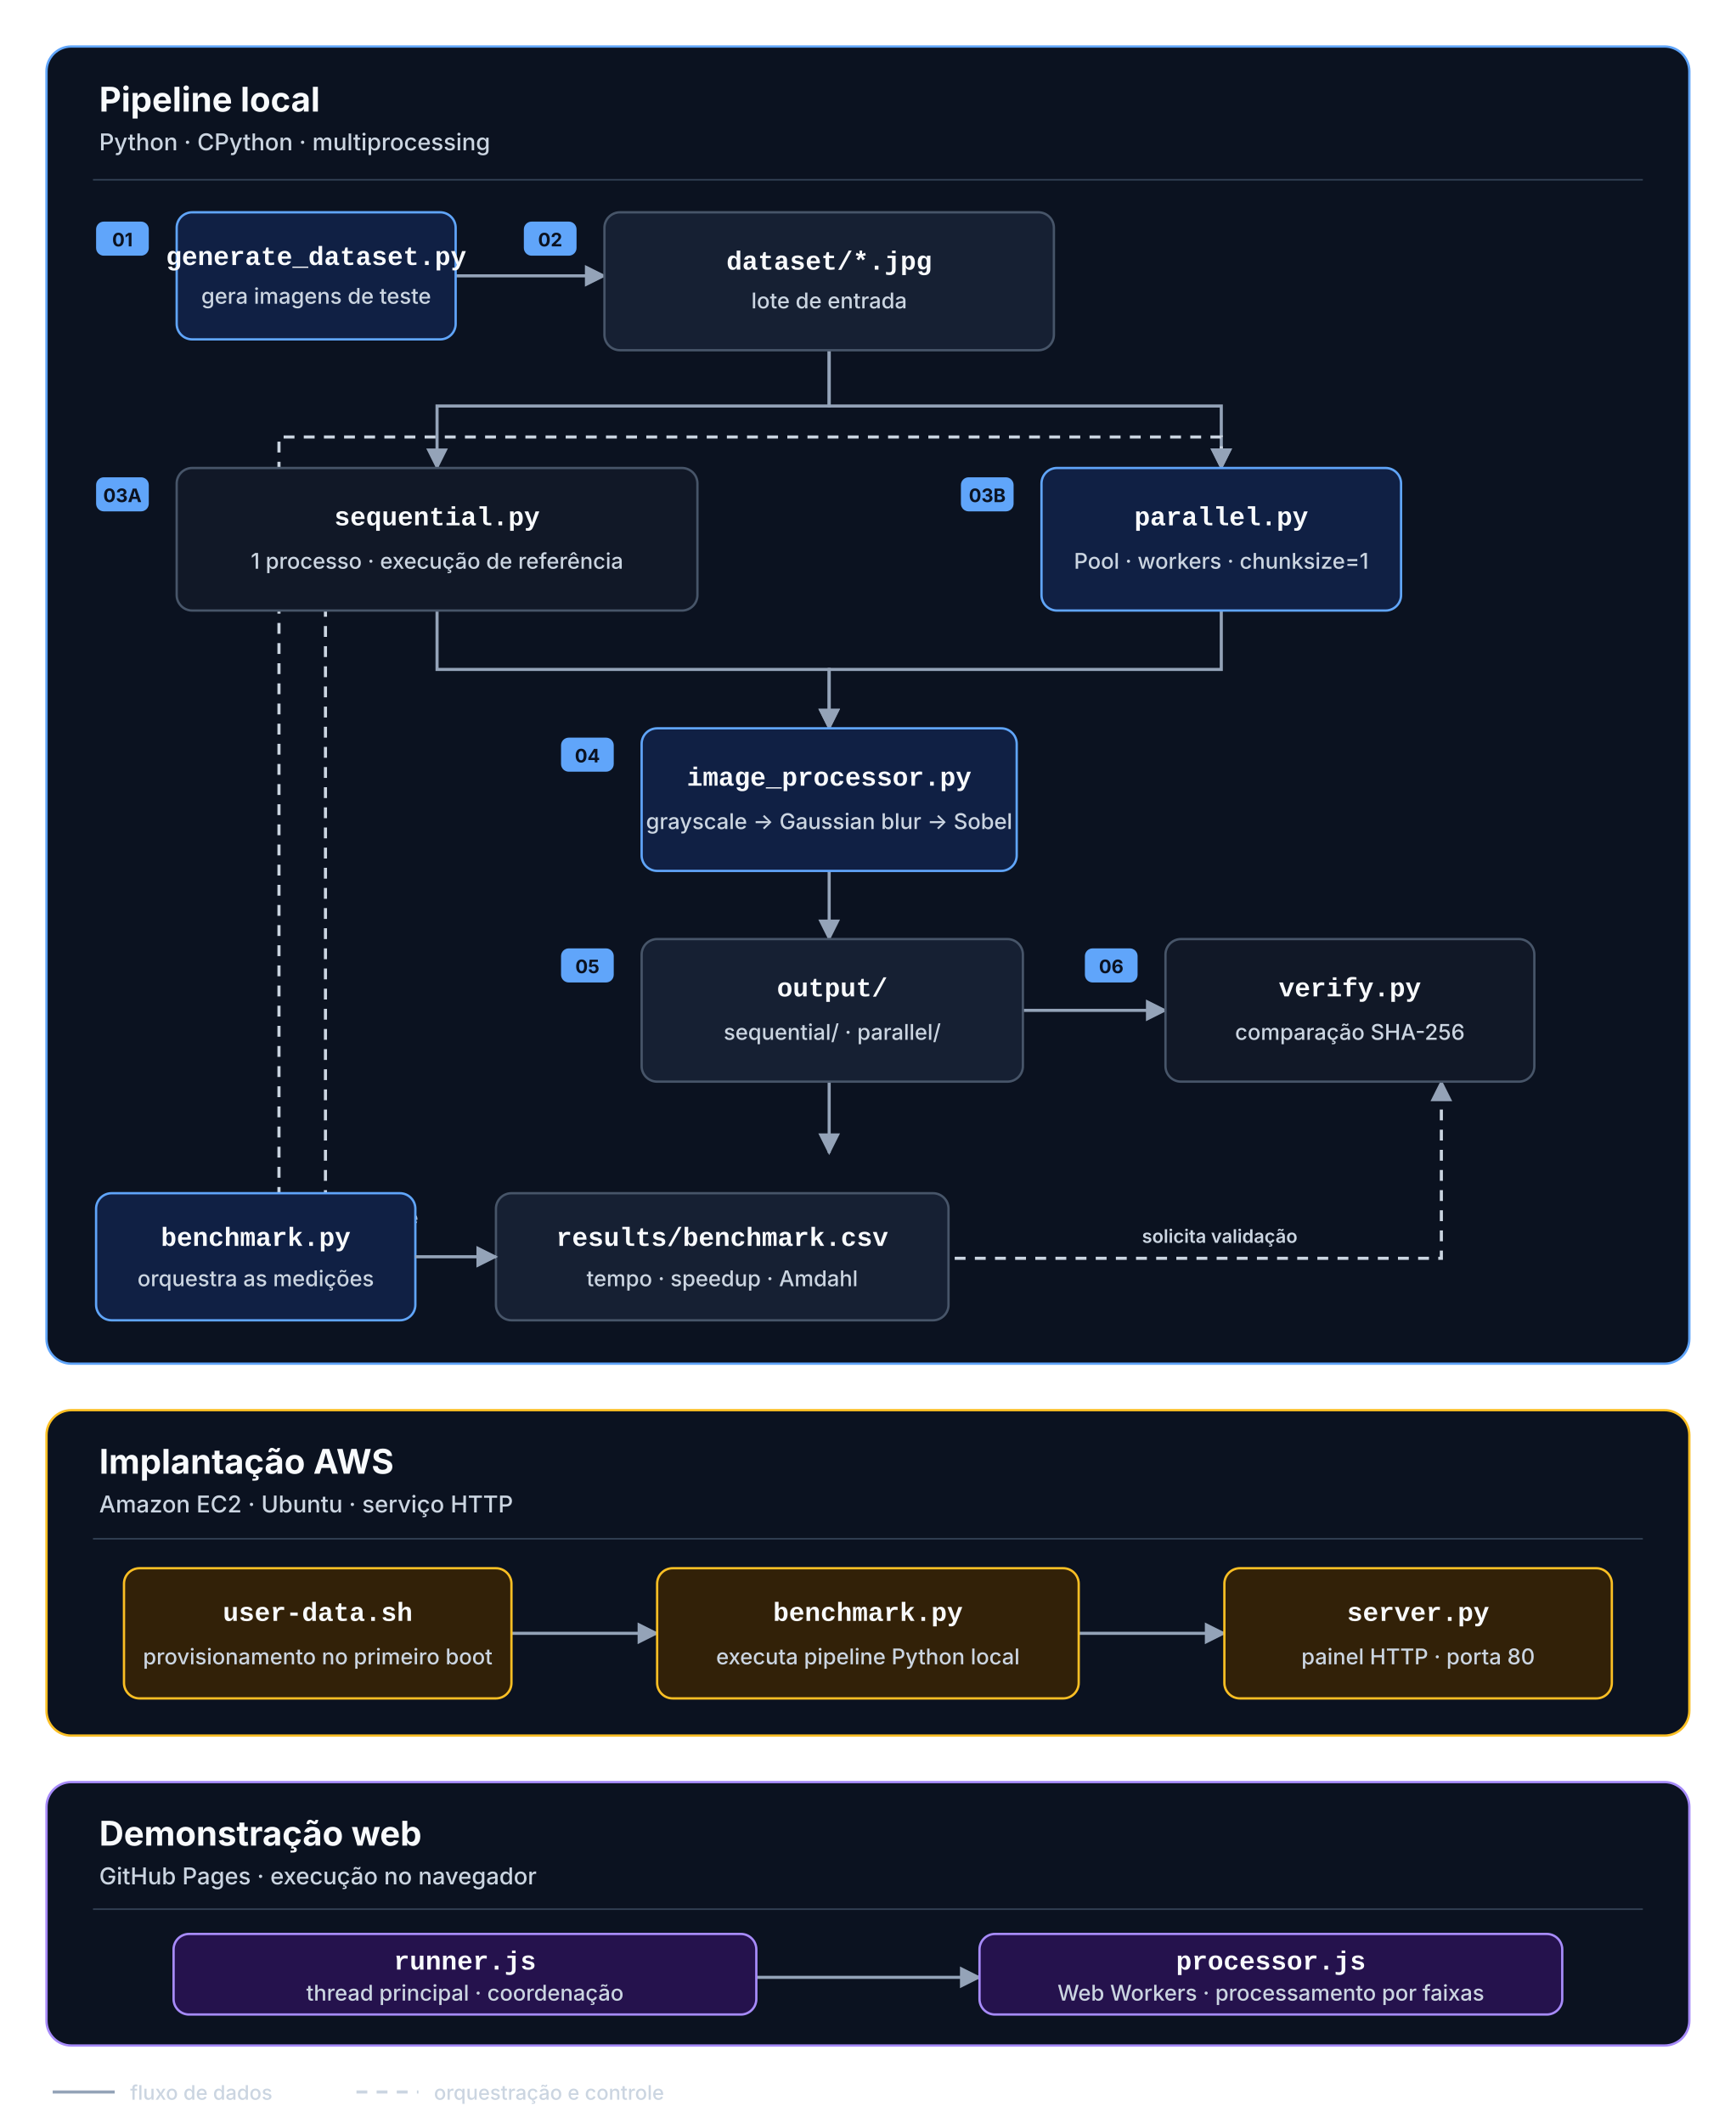
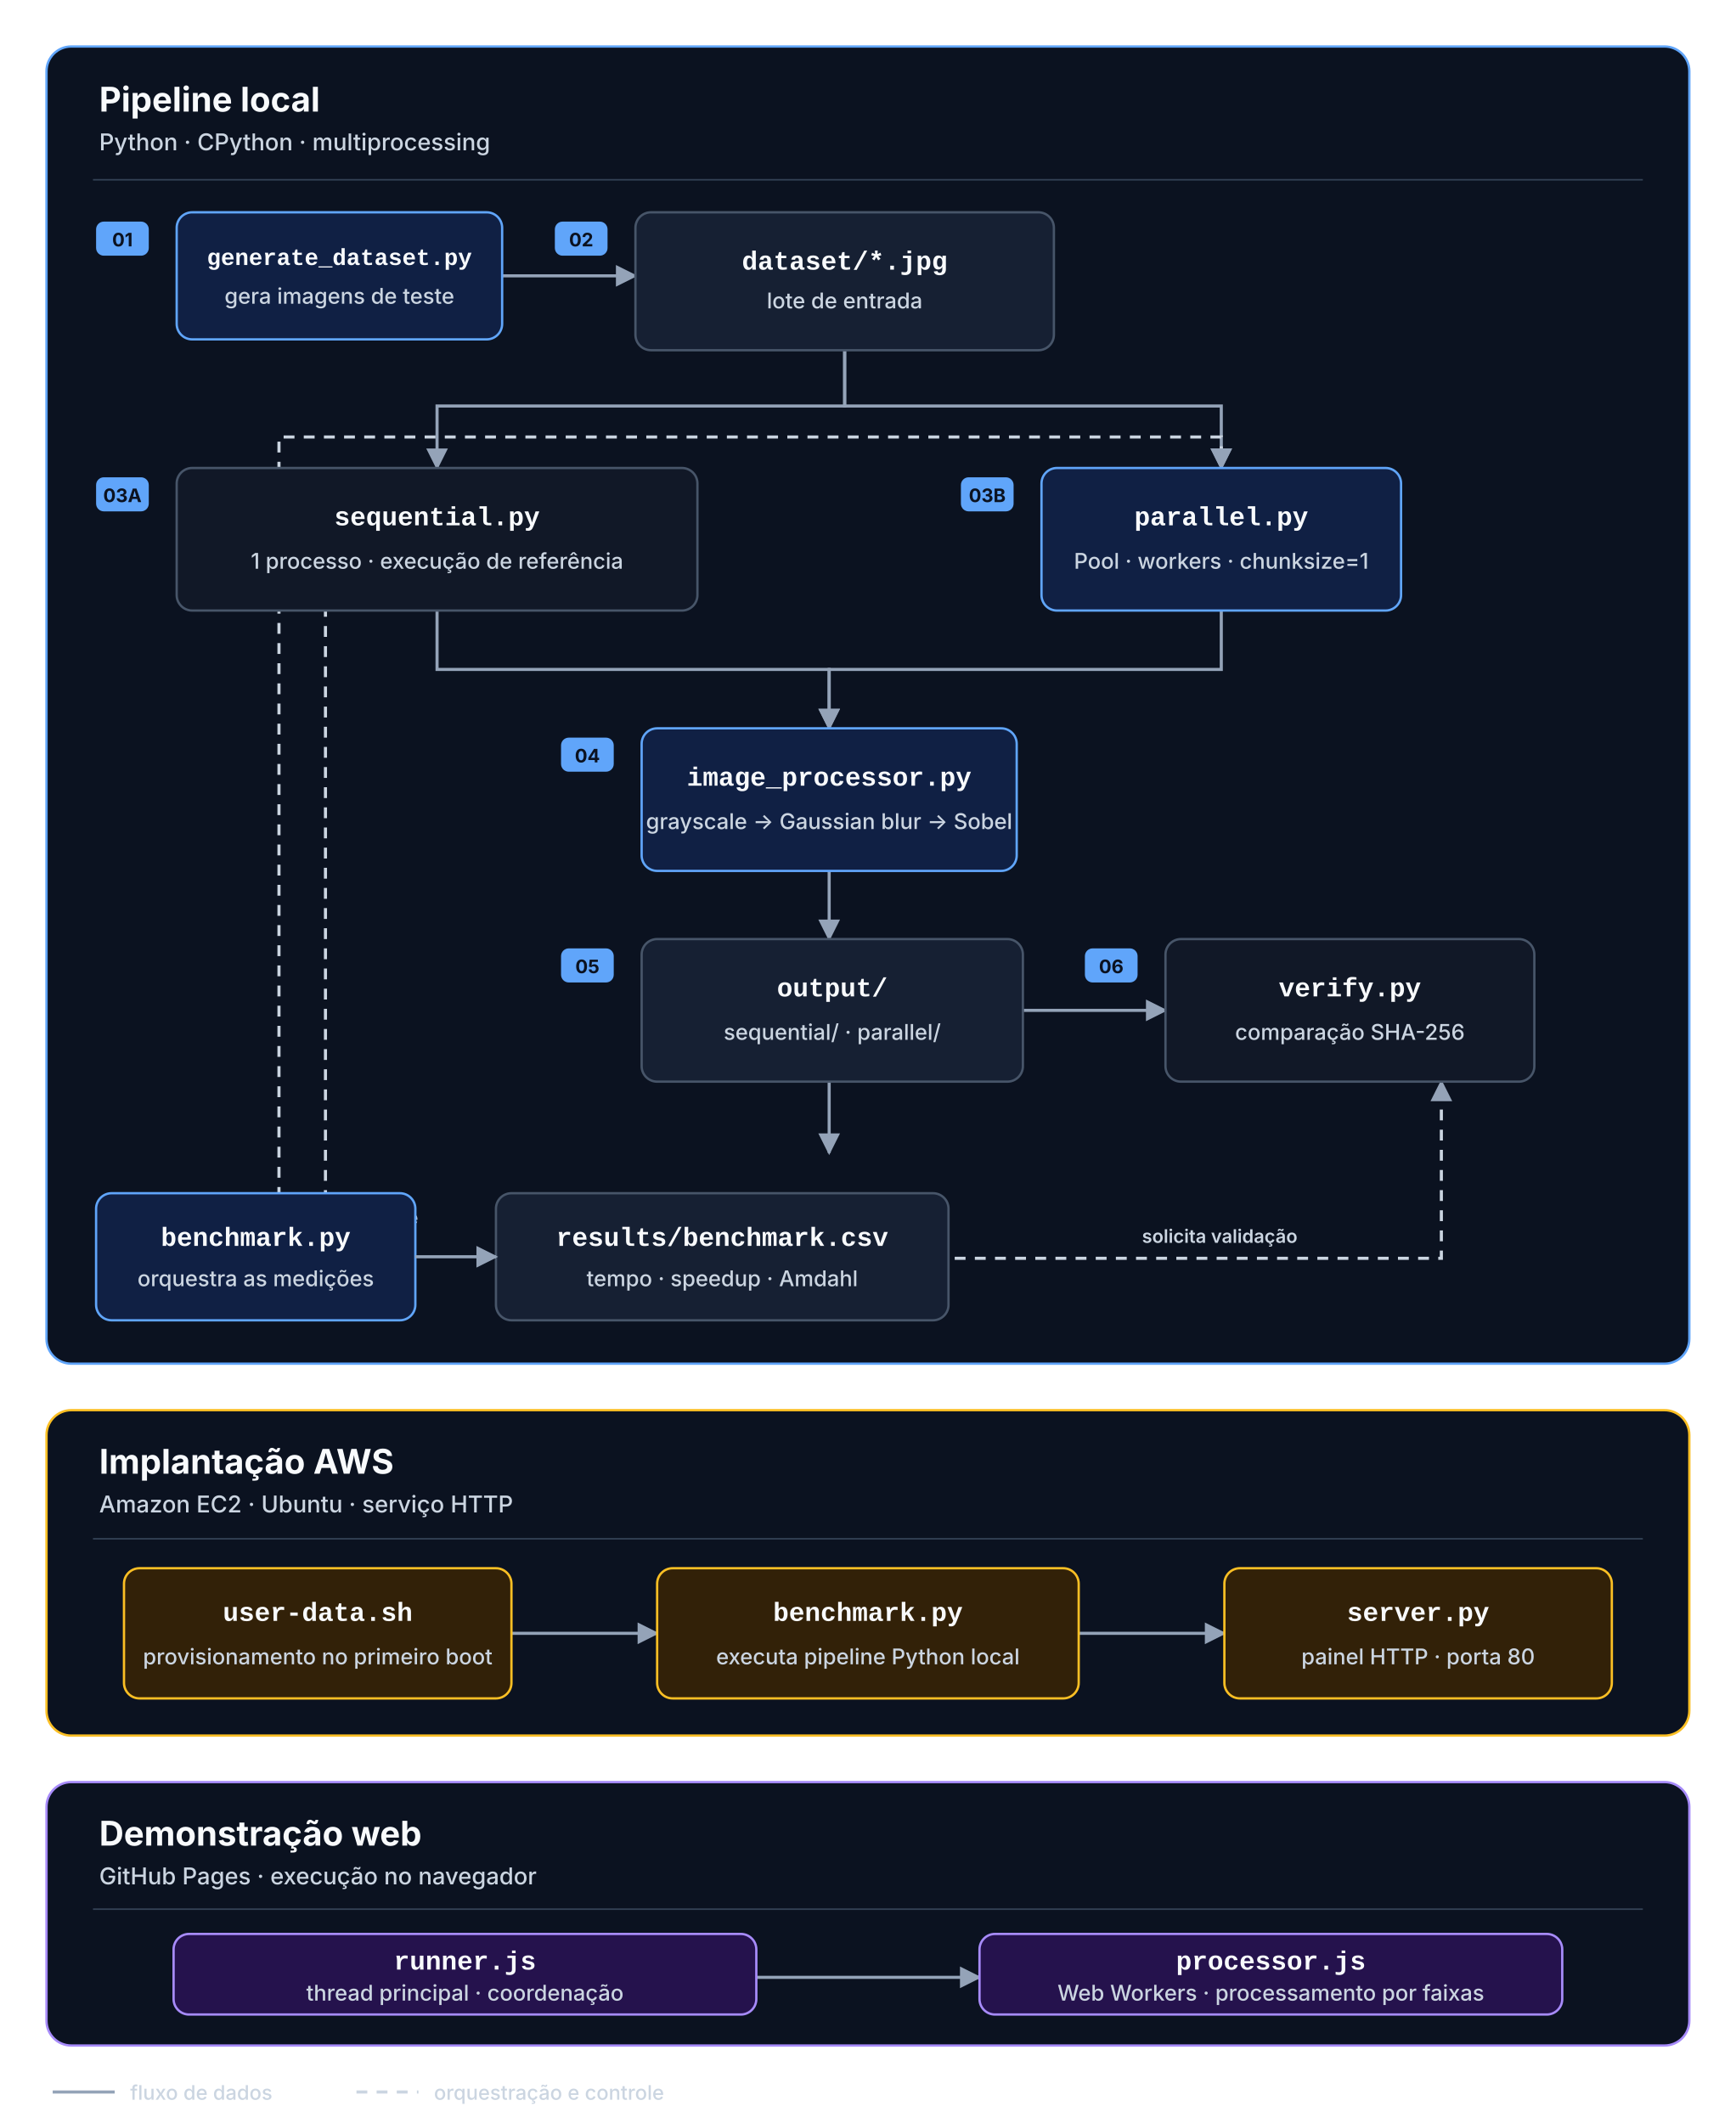
<svg xmlns="http://www.w3.org/2000/svg" width="1120" height="1370" viewBox="0 0 1120 1370" role="img" aria-labelledby="title desc">
  <defs>
    <marker id="arrow" viewBox="0 0 10 10" refX="9" refY="5" markerWidth="7" markerHeight="7" orient="auto">
      <path d="M0 0L10 5L0 10Z" fill="#94a3b8" />
    </marker>
    <style>
      .zone{fill:#0b1220;stroke:#334155;stroke-width:1.5}
      .zone-local{stroke:#60a5fa}.zone-aws{stroke:#fbbf24}.zone-web{stroke:#a78bfa}
      .header-line{stroke:#334155;stroke-width:1}
      .node{fill:#111827;stroke:#475569;stroke-width:1.5}
      .node-blue{fill:#102044;stroke:#60a5fa}.node-amber{fill:#322108;stroke:#fbbf24}.node-violet{fill:#25124d;stroke:#a78bfa}
      .store{fill:#162033;stroke:#475569;stroke-width:1.5}
      .edge{fill:none;stroke:#94a3b8;stroke-width:2;marker-end:url(#arrow)}
      .control{fill:none;stroke:#cbd5e1;stroke-width:2;stroke-dasharray:7 6;marker-end:url(#arrow)}
      .zone-title{font:700 22px Inter,Segoe UI,Arial,sans-serif;fill:#f8fafc}
      .zone-meta{font:500 15px Inter,Segoe UI,Arial,sans-serif;fill:#cbd5e1}
      .code{font:700 17px "SFMono-Regular",Consolas,"Liberation Mono",monospace;fill:#f8fafc;text-anchor:middle}
      .detail{font:500 14px Inter,Segoe UI,Arial,sans-serif;fill:#cbd5e1;text-anchor:middle}
      .tag{font:700 12px Inter,Segoe UI,Arial,sans-serif;fill:#0b1220;text-anchor:middle}
      .edge-label{font:600 12px Inter,Segoe UI,Arial,sans-serif;fill:#cbd5e1;text-anchor:middle}
      .legend{font:500 13px Inter,Segoe UI,Arial,sans-serif;fill:#cbd5e1}
    </style>
  </defs>
  <rect class="zone zone-local" x="30" y="30" width="1060" height="850" rx="16" />
  <text class="zone-title" x="64" y="72">Pipeline local</text>
  <text class="zone-meta" x="64" y="97">Python · CPython · multiprocessing</text>
  <line class="header-line" x1="60" y1="116" x2="1060" y2="116" />
-   <path class="edge" d="M294 178H390" />
-   <path class="edge" d="M535 226V262H282V302" />
-   <path class="edge" d="M535 226V262H788V302" />
+   <path class="edge" d="M324 178H410" />
+   <path class="edge" d="M545 226V262H282V302" />
+   <path class="edge" d="M545 226V262H788V302" />
  <path class="edge" d="M282 394V432H535V470" />
  <path class="edge" d="M788 394V432H535V470" />
  <path class="edge" d="M535 562V606" />
  <path class="edge" d="M660 652H752" />
  <path class="edge" d="M535 698V744" />
  <path class="control" d="M268 808H210V348H162" />
  <path class="control" d="M268 828H180V282H788V302" />
  <path class="control" d="M512 812H930V698" />
  <text class="edge-label" x="224" y="790">executa e mede</text>
  <text class="edge-label" x="787" y="802">solicita validação</text>
  <rect x="62" y="143" width="34" height="22" rx="5" fill="#60a5fa" />
  <text class="tag" x="79" y="159">01</text>
-   <rect class="node node-blue" x="114" y="137" width="180" height="82" rx="10" />
-   <text class="code" x="204" y="171">generate_dataset.py</text>
-   <text class="detail" x="204" y="196">gera imagens de teste</text>
-   <rect x="338" y="143" width="34" height="22" rx="5" fill="#60a5fa" />
-   <text class="tag" x="355" y="159">02</text>
-   <rect class="store" x="390" y="137" width="290" height="89" rx="10" />
-   <text class="code" x="535" y="174">dataset/*.jpg</text>
-   <text class="detail" x="535" y="199">lote de entrada</text>
+   <rect class="node node-blue" x="114" y="137" width="210" height="82" rx="10" />
+   <text class="code" x="219" y="171" style="font-size:15px">generate_dataset.py</text>
+   <text class="detail" x="219" y="196">gera imagens de teste</text>
+   <rect x="358" y="143" width="34" height="22" rx="5" fill="#60a5fa" />
+   <text class="tag" x="375" y="159">02</text>
+   <rect class="store" x="410" y="137" width="270" height="89" rx="10" />
+   <text class="code" x="545" y="174">dataset/*.jpg</text>
+   <text class="detail" x="545" y="199">lote de entrada</text>
  <rect x="62" y="308" width="34" height="22" rx="5" fill="#60a5fa" />
  <text class="tag" x="79" y="324">03A</text>
  <rect class="node" x="114" y="302" width="336" height="92" rx="10" />
  <text class="code" x="282" y="339">sequential.py</text>
  <text class="detail" x="282" y="367">1 processo · execução de referência</text>
  <rect x="620" y="308" width="34" height="22" rx="5" fill="#60a5fa" />
  <text class="tag" x="637" y="324">03B</text>
  <rect class="node node-blue" x="672" y="302" width="232" height="92" rx="10" />
  <text class="code" x="788" y="339">parallel.py</text>
  <text class="detail" x="788" y="367">Pool · workers · chunksize=1</text>
  <rect x="362" y="476" width="34" height="22" rx="5" fill="#60a5fa" />
  <text class="tag" x="379" y="492">04</text>
  <rect class="node node-blue" x="414" y="470" width="242" height="92" rx="10" />
  <text class="code" x="535" y="507">image_processor.py</text>
  <text class="detail" x="535" y="535">grayscale → Gaussian blur → Sobel</text>
  <rect x="362" y="612" width="34" height="22" rx="5" fill="#60a5fa" />
  <text class="tag" x="379" y="628">05</text>
  <rect class="store" x="414" y="606" width="246" height="92" rx="10" />
  <text class="code" x="537" y="643">output/</text>
  <text class="detail" x="537" y="671">sequential/ · parallel/</text>
  <rect x="700" y="612" width="34" height="22" rx="5" fill="#60a5fa" />
  <text class="tag" x="717" y="628">06</text>
  <rect class="node" x="752" y="606" width="238" height="92" rx="10" />
  <text class="code" x="871" y="643">verify.py</text>
  <text class="detail" x="871" y="671">comparação SHA-256</text>
  <rect class="node node-blue" x="62" y="770" width="206" height="82" rx="10" />
  <text class="code" x="165" y="804">benchmark.py</text>
  <text class="detail" x="165" y="830">orquestra as medições</text>
  <rect class="store" x="320" y="770" width="292" height="82" rx="10" />
  <text class="code" x="466" y="804">results/benchmark.csv</text>
  <text class="detail" x="466" y="830">tempo · speedup · Amdahl</text>
  <path class="edge" d="M268 811H320" />
  <rect class="zone zone-aws" x="30" y="910" width="1060" height="210" rx="16" />
  <text class="zone-title" x="64" y="951">Implantação AWS</text>
  <text class="zone-meta" x="64" y="976">Amazon EC2 · Ubuntu · serviço HTTP</text>
  <line class="header-line" x1="60" y1="993" x2="1060" y2="993" />
  <path class="edge" d="M330 1054H424" />
  <path class="edge" d="M696 1054H790" />
  <rect class="node node-amber" x="80" y="1012" width="250" height="84" rx="10" />
  <text class="code" x="205" y="1046">user-data.sh</text>
  <text class="detail" x="205" y="1074">provisionamento no primeiro boot</text>
  <rect class="node node-amber" x="424" y="1012" width="272" height="84" rx="10" />
  <text class="code" x="560" y="1046">benchmark.py</text>
  <text class="detail" x="560" y="1074">executa pipeline Python local</text>
  <rect class="node node-amber" x="790" y="1012" width="250" height="84" rx="10" />
  <text class="code" x="915" y="1046">server.py</text>
  <text class="detail" x="915" y="1074">painel HTTP · porta 80</text>
  <rect class="zone zone-web" x="30" y="1150" width="1060" height="170" rx="16" />
  <text class="zone-title" x="64" y="1191">Demonstração web</text>
  <text class="zone-meta" x="64" y="1216">GitHub Pages · execução no navegador</text>
  <line class="header-line" x1="60" y1="1232" x2="1060" y2="1232" />
  <path class="edge" d="M488 1276H632" />
  <rect class="node node-violet" x="112" y="1248" width="376" height="52" rx="10" />
  <text class="code" x="300" y="1271">runner.js</text>
  <text class="detail" x="300" y="1291">thread principal · coordenação</text>
  <rect class="node node-violet" x="632" y="1248" width="376" height="52" rx="10" />
  <text class="code" x="820" y="1271">processor.js</text>
  <text class="detail" x="820" y="1291">Web Workers · processamento por faixas</text>
  <line x1="34" y1="1350" x2="74" y2="1350" stroke="#94a3b8" stroke-width="2" />
  <text class="legend" x="84" y="1355">fluxo de dados</text>
  <line x1="230" y1="1350" x2="270" y2="1350" stroke="#cbd5e1" stroke-width="2" stroke-dasharray="7 6" />
  <text class="legend" x="280" y="1355">orquestração e controle</text>
</svg>
